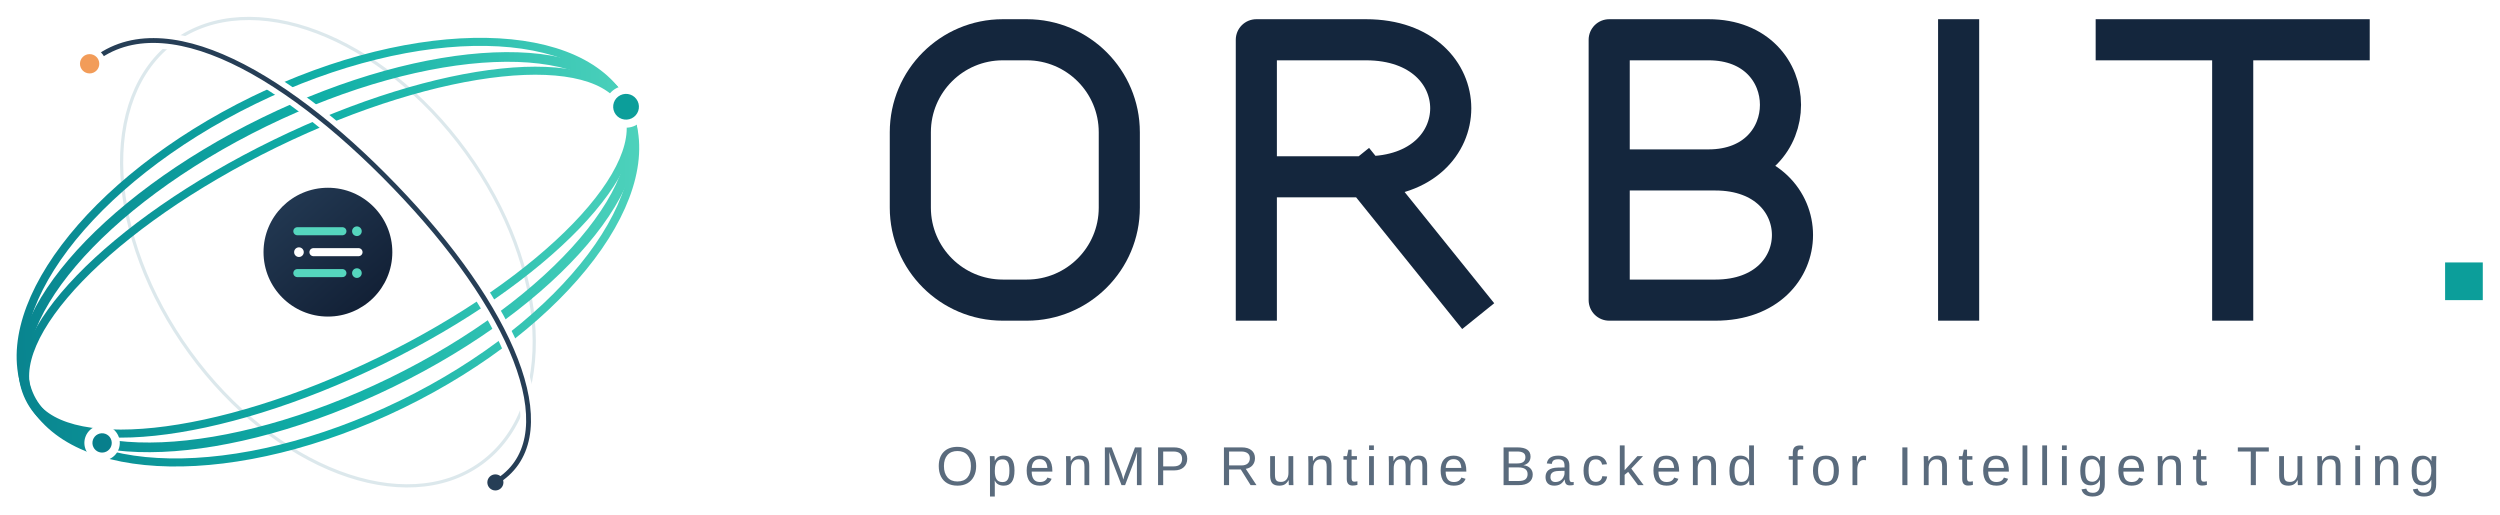
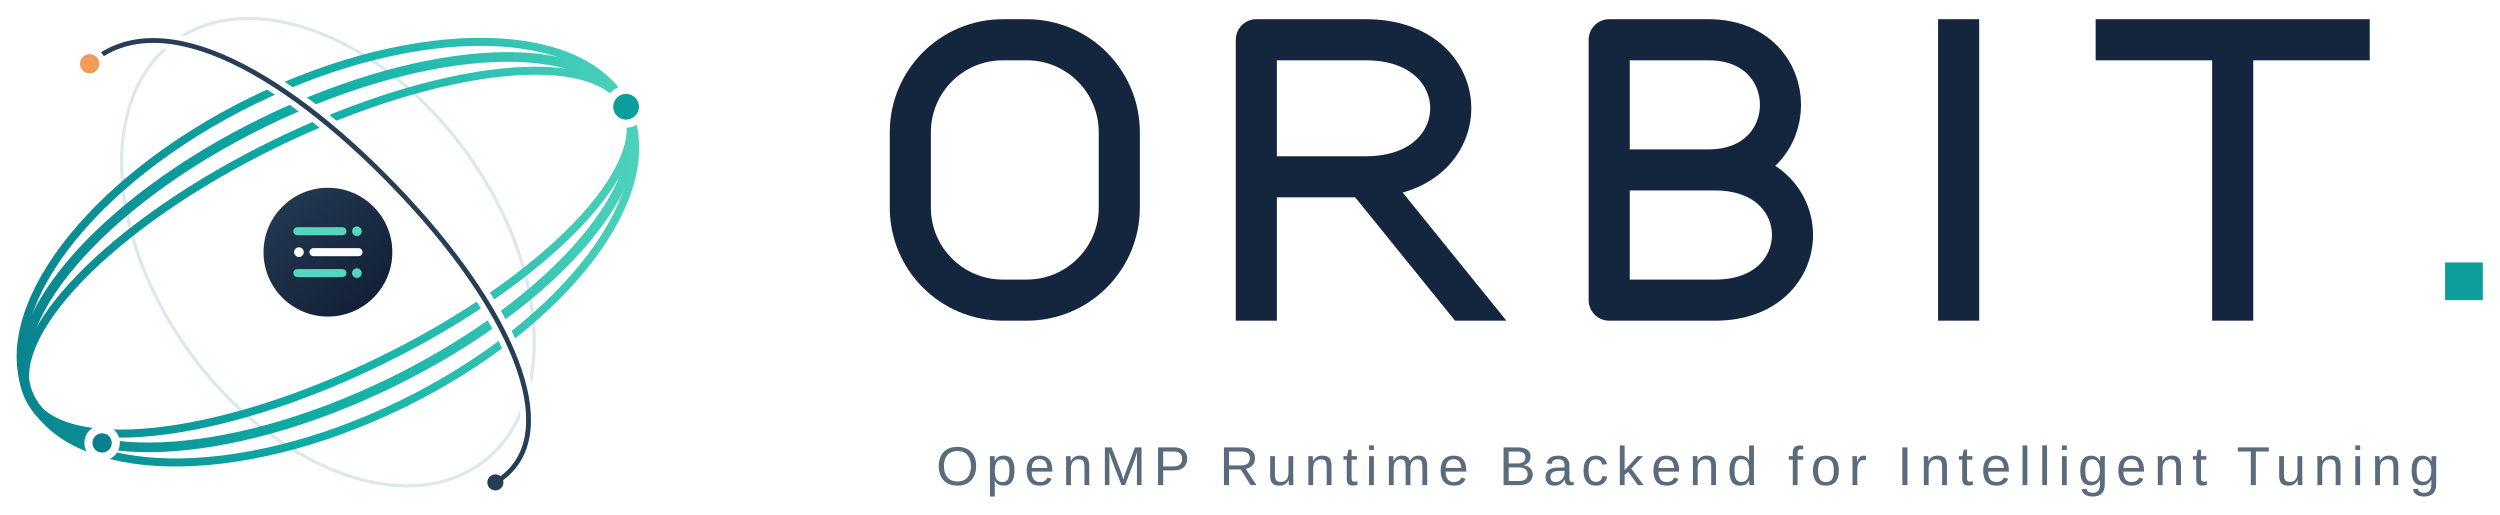
<svg xmlns="http://www.w3.org/2000/svg" width="1408" height="290" viewBox="94 123 1204 248" role="img" aria-labelledby="title description">
  <defs>
    <linearGradient id="thread" x1="-200" y1="-90" x2="200" y2="90" gradientUnits="userSpaceOnUse">
      <stop stop-color="#087F8C" />
      <stop offset=".5" stop-color="#10AFA7" />
      <stop offset="1" stop-color="#55D6BE" />
    </linearGradient>
    <linearGradient id="core" x1="-35" y1="-40" x2="35" y2="40" gradientUnits="userSpaceOnUse">
      <stop stop-color="#243B55" />
      <stop offset="1" stop-color="#101D32" />
    </linearGradient>
  </defs>
  <path fill="#FFFFFF" d="M0 0h1408v512H0z" />
  <g transform="translate(251.9 244.45) scale(.7755)">
    <g fill="none" stroke-linecap="round">
      <ellipse rx="106" ry="162" transform="rotate(-36)" stroke="#DCE8EC" stroke-width="2" />
      <g transform="rotate(-26)" stroke="url(#thread)">
        <ellipse rx="206" ry="75" stroke-width="5" />
        <ellipse rx="206" ry="90" stroke-width="6" />
        <ellipse rx="206" ry="105" stroke-width="5" />
      </g>
      <path d="M-148-117C-103-157-22-109 48-34S148 117 104 143" stroke="#FFFFFF" stroke-width="10" />
      <path d="M-148-117C-103-157-22-109 48-34S148 117 104 143" stroke="#263E56" stroke-width="3" />
    </g>
    <circle r="47" fill="#FFFFFF" />
    <circle r="40" fill="url(#core)" />
    <g fill="none" stroke-linecap="round" stroke-width="5">
      <path d="M-19-13H9" stroke="#55D6BE" />
      <path d="M-9 0H19" stroke="#FFFFFF" />
      <path d="M-19 13H9" stroke="#55D6BE" />
    </g>
    <g fill="#55D6BE">
      <circle cx="18" cy="-13" r="3" />
      <circle cx="-18" cy="0" r="3" fill="#FFFFFF" />
      <circle cx="18" cy="13" r="3" />
    </g>
    <g transform="rotate(-26)">
      <circle cx="206" r="13" fill="#FFFFFF" />
      <circle cx="206" r="8" fill="#0C9E9A" />
      <circle cx="-178" cy="45" r="11" fill="#FFFFFF" />
      <circle cx="-178" cy="45" r="6" fill="#087F8C" />
    </g>
    <circle cx="-148" cy="-117" r="10" fill="#FFFFFF" />
    <circle cx="-148" cy="-117" r="6" fill="#F29C59" />
    <circle cx="104" cy="143" r="5" fill="#263E56" />
  </g>
  <g transform="translate(-254.65 -691.1) scale(1.65)">
    <g fill="none" stroke="#14263D" stroke-width="12" stroke-linecap="square" stroke-linejoin="round" aria-hidden="true">
      <rect x="477" y="505" width="61" height="76" rx="27" />
-       <path d="M578 581V505H610C643 505 643 545 610 545H578M610 545L639 581" />
+       <path d="M578 581V505H610C643 505 643 545 610 545H578" />
+       <path d="M602 545H617L651 587H636Z" fill="#14263D" stroke="none" />
      <path d="M681 543H712C742 543 742 581 712 581H681V505H710C738 505 738 543 710 543" />
      <path d="M783 505V581" />
      <path d="M829 505H897M863 505V581" />
    </g>
    <path d="M925 570h11v11h-11z" fill="#0C9E9A" />
    <text x="704" y="635" fill="#5A6B7D" font-family="Arial, Helvetica, sans-serif" font-size="16" letter-spacing="2.2" text-anchor="middle">OpenMP Runtime Backend for Intelligent Tuning</text>
  </g>
</svg>
